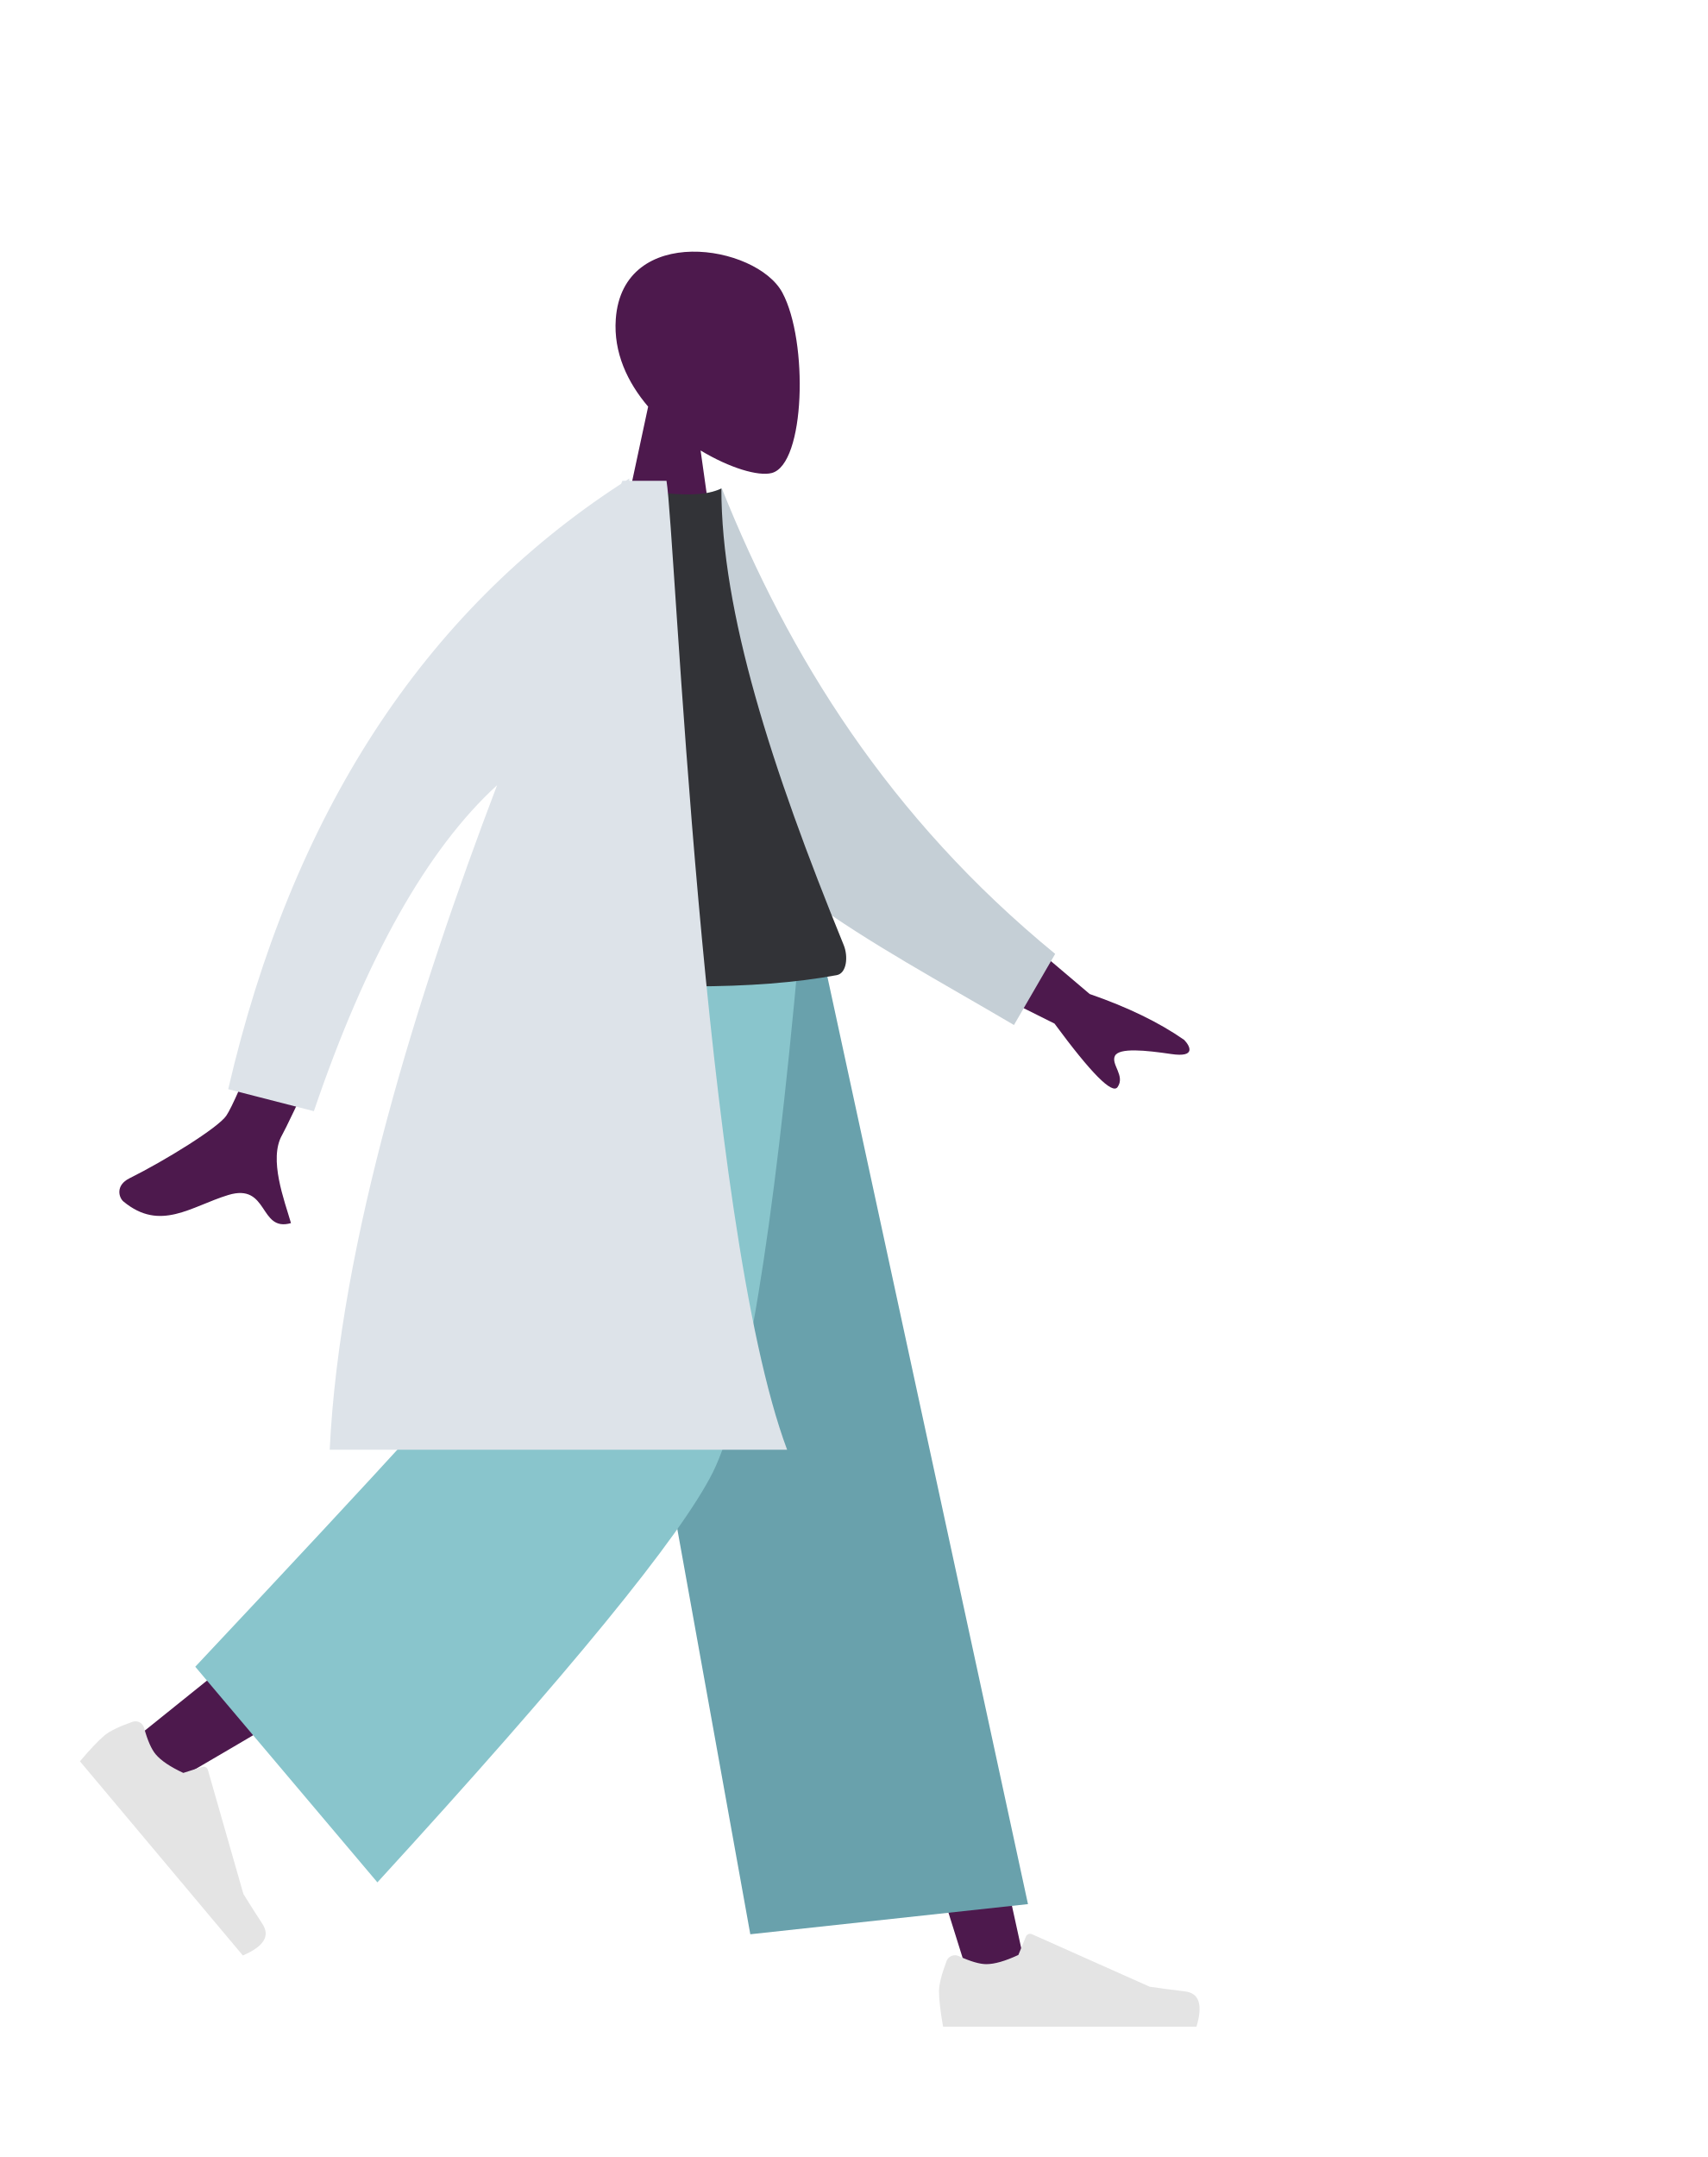
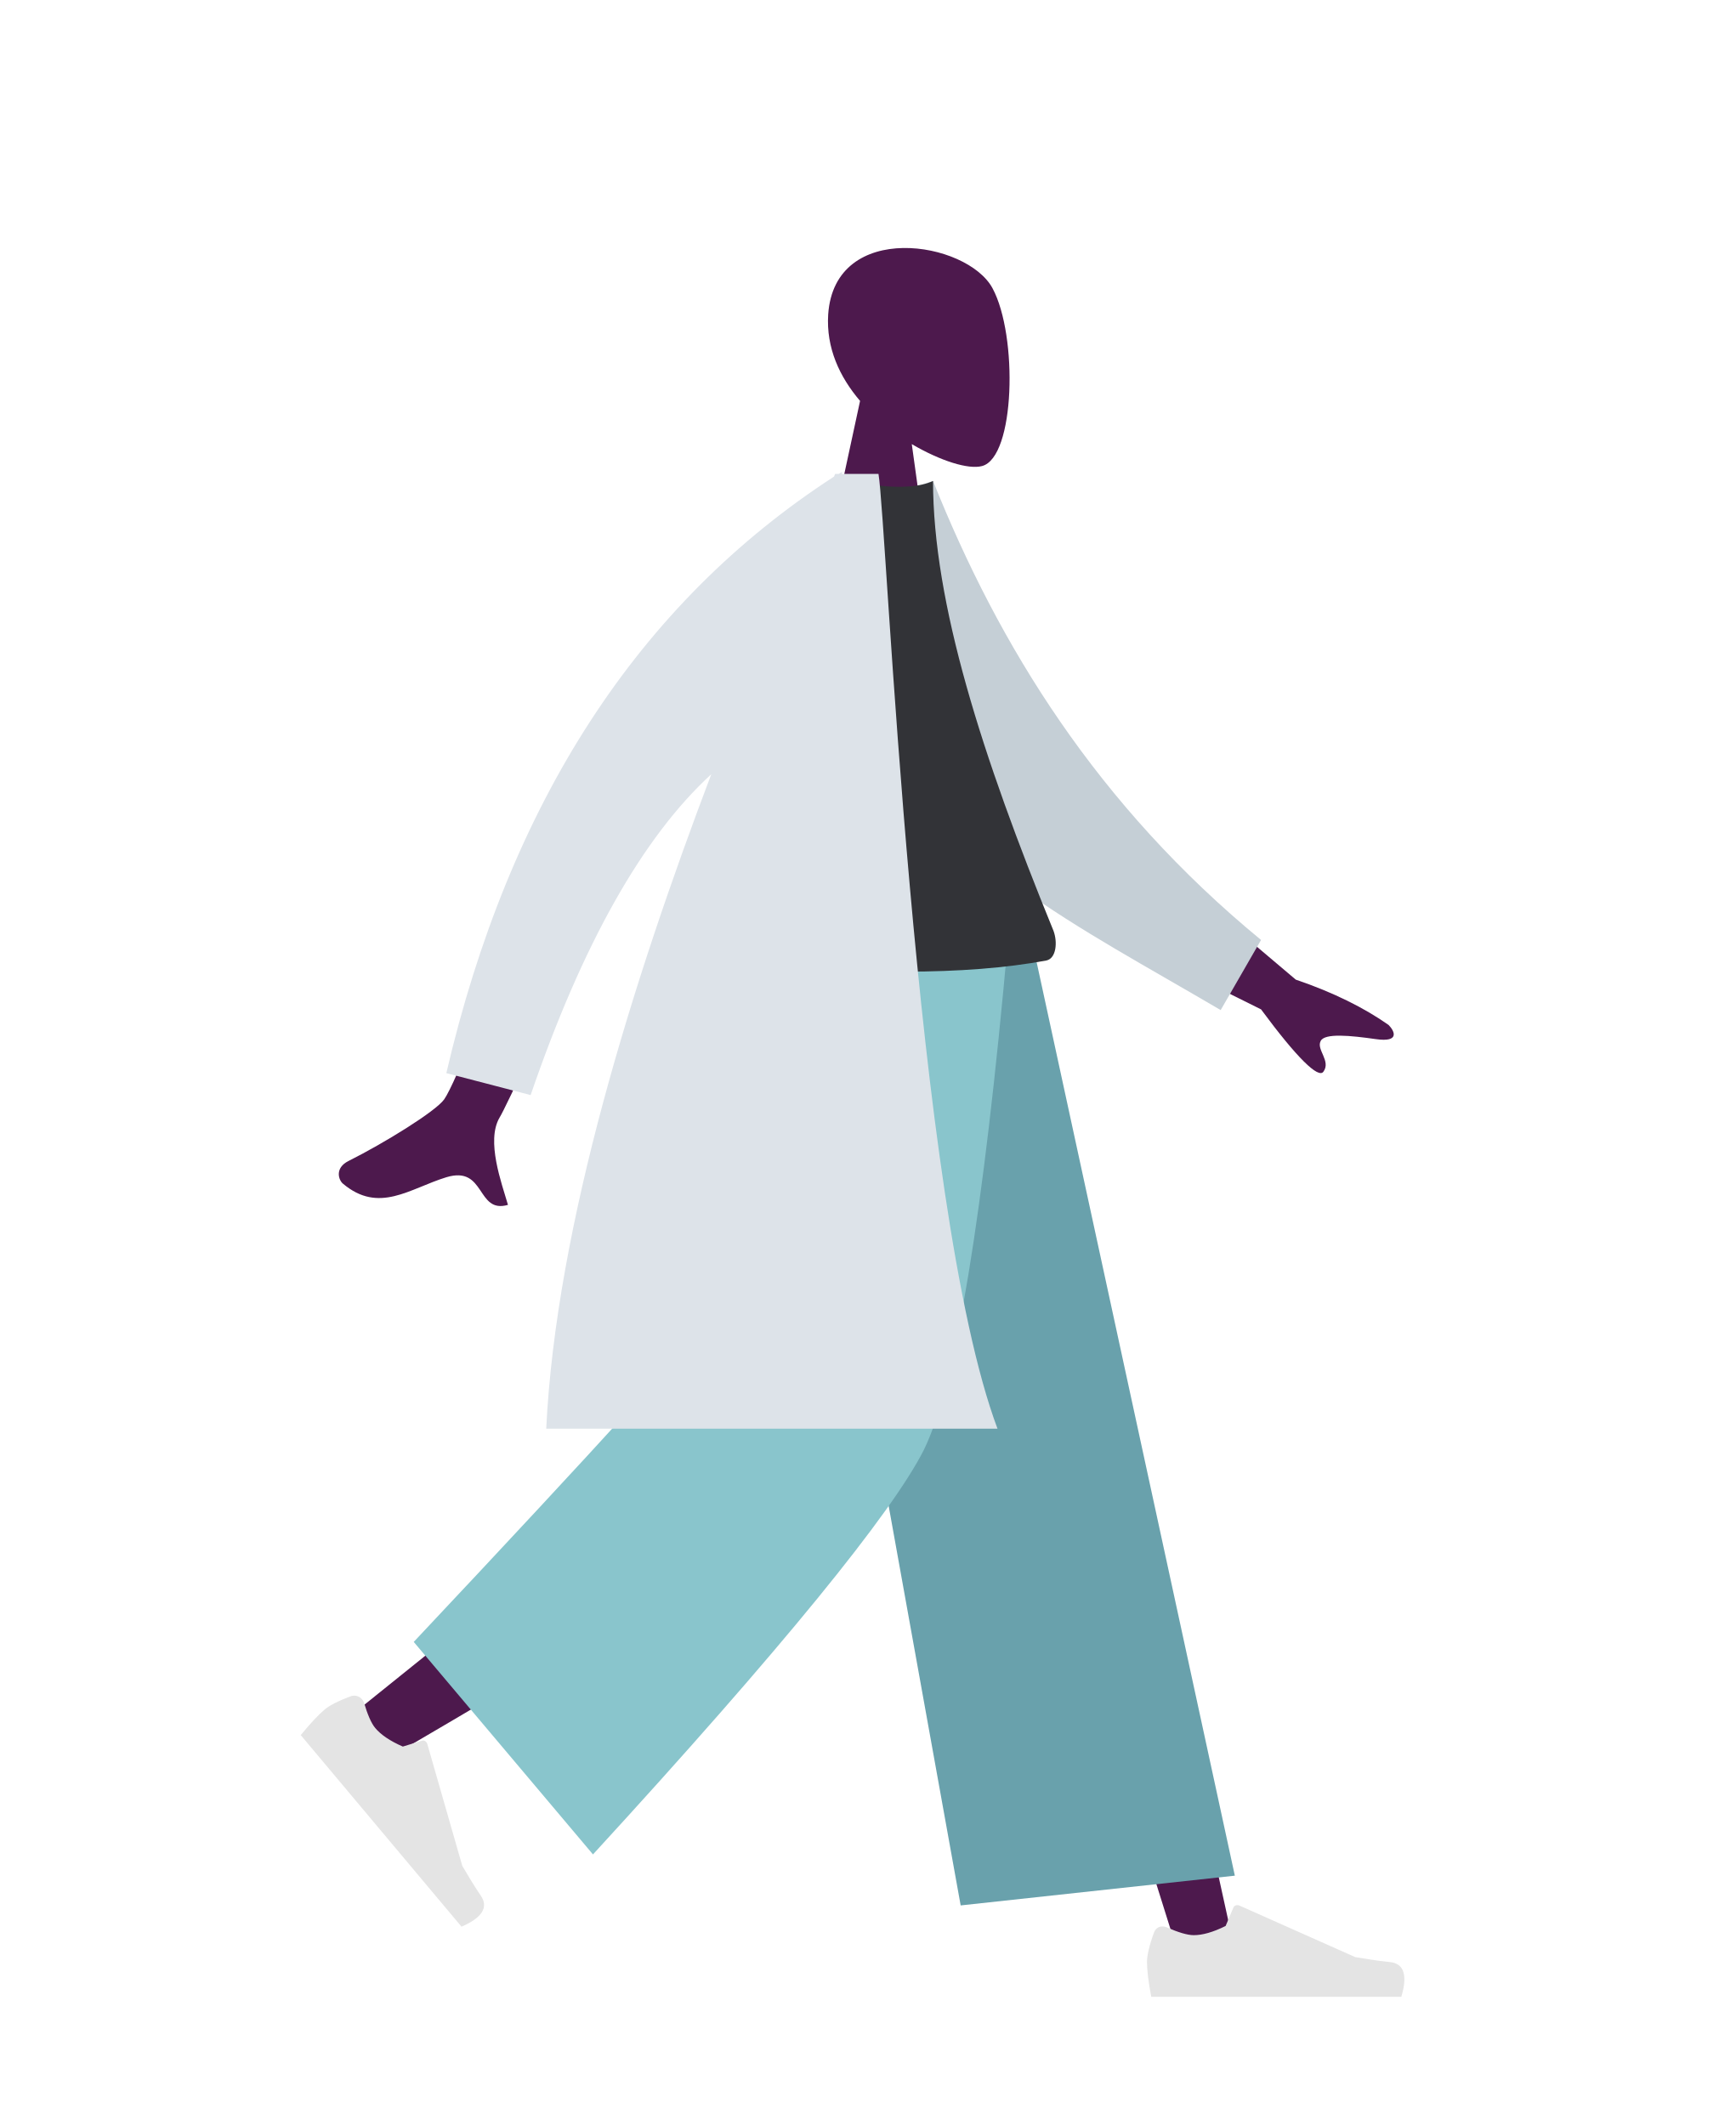
- <svg xmlns="http://www.w3.org/2000/svg" height="100%" width="100%" version="1.1" viewBox="0 -25 380 480">
+ <svg xmlns="http://www.w3.org/2000/svg" version="1.1" id="Layer_1" x="0px" y="0px" viewBox="0 0 245 300" style="enable-background:new 0 0 245 300;" xml:space="preserve">
+   <style type="text/css">
+ 	.st0{fill-rule:evenodd;clip-rule:evenodd;fill:#4D194D;}
+ 	.st1{fill-rule:evenodd;clip-rule:evenodd;fill:#E4E4E4;}
+ 	.st2{fill-rule:evenodd;clip-rule:evenodd;fill:#69A1AC;}
+ 	.st3{fill-rule:evenodd;clip-rule:evenodd;fill:#89C5CC;}
+ 	.st4{fill-rule:evenodd;clip-rule:evenodd;fill:#C5CFD6;}
+ 	.st5{fill-rule:evenodd;clip-rule:evenodd;fill:#323337;}
+ 	.st6{fill-rule:evenodd;clip-rule:evenodd;fill:#DDE3E9;}
+ </style>
  <g id="head" transform="translate(82, 0)">
-     <g id="Head/Front/No-Hair" stroke="none" stroke-width="1" fill="none" fill-rule="evenodd">
-       <g id="Head" transform="translate(54, 31)" fill="rgb(77, 25, 77)">
-         <path d="M8.262,34.49 C3.654,29.081 0.536,22.453 1.057,15.025 C2.558,-6.375 32.349,-1.667 38.143,9.134 C43.938,19.935 43.25,47.333 35.76,49.263 C32.774,50.033 26.411,48.147 19.935,44.244 L24,73 L0,73 L8.262,34.49 Z" />
+     <g id="Head_x2F_Front_x2F_No-Hair">
+       <g id="Head" transform="translate(54, 31)">
+         <path class="st0" d="M-14.6,25.6c-2.9-3.4-4.8-7.5-4.5-12.2C-18.2,0,0.5,3,4.1,9.7s3.2,23.9-1.5,25.1c-1.9,0.5-5.8-0.7-9.9-3.1     l2.5,18h-15L-14.6,25.6z" />
      </g>
    </g>
  </g>
  <g id="bottom" transform="translate(0, 187)">
-     <g id="Bottom/Standing/Baggy-Pants" stroke="none" stroke-width="1" fill="none" fill-rule="evenodd">
-       <polygon id="Leg" fill="rgb(77, 25, 77)" points="134 0 183.082 124.227 216.001 229.25 229 229.25 178.674 5.090379e-13" />
-       <path d="M124.117,0 C123.594,43.654 115.972,102.427 114.754,105.149 C113.942,106.963 85.916,130.032 30.676,174.358 L39.629,183.939 C104.808,145.935 138.905,124.399 141.921,119.331 C146.445,111.728 161.174,41.763 173,0 L124.117,0 Z" id="Leg" fill="rgb(77, 25, 77)" />
-       <g id="Accessories/Shoe/Flat-Sneaker" transform="translate(51.5, 189) rotate(50) translate(-51.5, -189) translate(21, 169)" fill="#E4E4E4">
-         <path d="M2.678,25.402 C1.559,28.388 1,30.623 1,32.106 C1,33.909 1.3,36.54 1.901,40 C3.993,40 22.794,40 58.303,40 C59.769,35.155 58.923,32.539 55.765,32.152 C52.607,31.766 49.984,31.417 47.895,31.106 L21.68,19.419 C21.176,19.194 20.584,19.421 20.359,19.925 C20.356,19.934 20.352,19.942 20.348,19.951 L18.663,24.039 C15.74,25.403 13.364,26.085 11.537,26.085 C10.052,26.085 8.001,25.485 5.384,24.285 L5.384,24.285 C4.38,23.825 3.193,24.266 2.733,25.27 C2.713,25.313 2.695,25.357 2.678,25.402 Z" id="shoe" />
+     <g id="Bottom_x2F_Standing_x2F_Baggy-Pants">
+       <polygon id="Leg" class="st0" points="115,-54.5 145.7,23.1 166.3,88.8 174.4,88.8 142.9,-54.5   " />
+       <path id="Leg_1_" class="st0" d="M108.8-54.5c-0.3,27.3-5.1,64-5.9,65.7c-0.5,1.1-18,15.6-52.5,43.3l5.6,6    c40.7-23.8,62-37.2,63.9-40.4c2.8-4.8,12-48.5,19.4-74.6H108.8z" />
+       <g id="Accessories_x2F_Shoe_x2F_Flat-Sneaker" transform="translate(51.5, 189) rotate(50) translate(-51.5, -189) translate(21, 169)">
+         <path id="shoe" class="st1" d="M-75.3-66.4c-0.7,1.9-1,3.3-1,4.2c0,1.1,0.2,2.8,0.6,4.9c1.3,0,13.1,0,35.3,0     c0.9-3,0.4-4.7-1.6-4.9s-3.6-0.5-4.9-0.7l-16.4-7.3c-0.3-0.1-0.7,0-0.8,0.3c0,0,0,0,0,0l-1.1,2.6c-1.8,0.9-3.3,1.3-4.5,1.3     c-0.9,0-2.2-0.4-3.8-1.1l0,0C-74.2-67.3-74.9-67.1-75.3-66.4C-75.2-66.4-75.2-66.4-75.3-66.4z" />
      </g>
-       <g id="Accessories/Shoe/Flat-Sneaker" transform="translate(208, 199)" fill="#E4E4E4">
-         <path d="M2.678,25.402 C1.559,28.388 1,30.623 1,32.106 C1,33.909 1.3,36.54 1.901,40 C3.993,40 22.794,40 58.303,40 C59.769,35.155 58.923,32.539 55.765,32.152 C52.607,31.766 49.984,31.417 47.895,31.106 L21.68,19.419 C21.176,19.194 20.584,19.421 20.359,19.925 C20.356,19.934 20.352,19.942 20.348,19.951 L18.663,24.039 C15.74,25.403 13.364,26.085 11.537,26.085 C10.052,26.085 8.001,25.485 5.384,24.285 L5.384,24.285 C4.38,23.825 3.193,24.266 2.733,25.27 C2.713,25.313 2.695,25.357 2.678,25.402 Z" id="shoe" />
+       <g id="Accessories_x2F_Shoe_x2F_Flat-Sneaker_1_" transform="translate(208, 199)">
+         <path id="shoe_1_" class="st1" d="M-45.1-113.2c-0.7,1.9-1,3.3-1,4.2c0,1.1,0.2,2.8,0.6,4.9c1.3,0,13.1,0,35.3,0     c0.9-3,0.4-4.7-1.6-4.9c-2-0.2-3.6-0.5-4.9-0.7l-16.4-7.3c-0.3-0.1-0.7,0-0.8,0.3c0,0,0,0,0,0l-1.1,2.6c-1.8,0.9-3.3,1.3-4.5,1.3     c-0.9,0-2.2-0.4-3.8-1.1l0,0C-44-114.2-44.8-114-45.1-113.2C-45.1-113.3-45.1-113.3-45.1-113.2z" />
      </g>
-       <polygon id="Pant" fill="#69A1AC" points="167 218.433 228.804 211.725 183 2.84217094e-14 127.644 2.84217094e-14" />
-       <path d="M43.46,158.9 L84,206.886 C126.7,160.25 151.594,129.82 158.683,115.596 C165.771,101.372 172.143,62.84 177.799,0 L115.478,0 C112.389,55.284 110.306,84.212 109.231,86.785 C108.155,89.357 86.231,113.396 43.46,158.9 Z" id="Pant" fill="#89C5CC" />
+       <polygon id="Pant" class="st2" points="135.6,82 174.3,77.8 145.6,-54.5 111,-54.5   " />
+       <path id="Pant_1_" class="st3" d="M58.4,44.8l25.3,30c26.7-29.1,42.2-48.2,46.7-57.1c4.4-8.9,8.4-33,11.9-72.2h-39    c-1.9,34.6-3.2,52.6-3.9,54.2C98.8,1.3,85.1,16.4,58.4,44.8z" />
    </g>
  </g>
  <g id="torso" transform="translate(22, 82)">
-     <g id="Body/Lab-Coat" stroke="none" stroke-width="1" fill="none" fill-rule="evenodd">
-       <path d="M190.359,88.61 L220.545,114.202 C229.013,117.134 236.021,120.536 241.569,124.407 C242.85,125.749 244.326,128.388 238.684,127.555 C233.042,126.722 227.07,126.1 226.152,127.98 C225.234,129.86 228.505,132.414 226.74,134.914 C225.564,136.581 220.885,131.868 212.706,120.777 L182.109,105.507 L190.359,88.61 Z M53.667,77.536 L71.379,80.108 C52.367,121.358 42.174,143.173 40.801,145.554 C37.712,150.91 41.345,160.24 42.766,165.179 C35.587,167.252 37.88,156.162 28.803,158.928 C20.518,161.453 13.682,167.177 5.476,160.37 C4.468,159.533 3.618,156.797 6.824,155.203 C14.813,151.231 26.541,143.963 28.364,141.284 C30.851,137.631 39.285,116.382 53.667,77.536 Z" id="Skin" fill="rgb(77, 25, 77)" />
-       <path d="M122.979,9.211 L133.596,4.638 C151.668,40.39 176.923,74.301 216.528,101.346 L208.768,117.912 C174.616,101.621 142.571,89.449 127.583,61.832 C122.553,52.563 123.646,20.761 122.979,9.211 Z" id="Coat-Back" fill="#C5CFD6" transform="translate(169.7534, 61.27518) rotate(5) translate(-169.7534, -61.27518) " />
-       <path d="M90,110 C121.438,113.333 146.184,113.333 164.236,110 C166.473,109.587 166.826,105.842 165.788,103.301 C149.636,63.724 138.56,29.192 138.56,1.703 C135.597,3.197 130.41,3.421 123,2.374 C103.086,30.703 93.933,63.206 90,110 Z" id="Shirt" fill="#323337" />
-       <path d="M118.049,6.01740879e-14 L126.348,5.5067062e-14 C128.281,11.365 134.376,165.263 153.191,215.606 L51.385,215.606 C53.592,169.487 71.003,114.087 88.64,67.728 C73.044,81.999 59.452,106.181 47.862,140.273 L28.793,135.378 C42.971,74.281 72.122,29.375 116.246,0.659 C116.342,0.438 116.437,0.219 116.532,6.10622664e-14 L117.266,6.06181771e-14 C117.536,-0.173 117.807,-0.346 118.079,-0.519 L118.049,6.1284311e-14 Z" id="Coat-Front" fill="#DDE3E9" />
+     <g id="Body_x2F_Lab-Coat">
+       <path id="Skin" class="st0" d="M142,40.3l18.9,16c5.3,1.8,9.7,4,13.1,6.4c0.8,0.8,1.7,2.5-1.8,2c-3.5-0.5-7.3-0.9-7.8,0.3    c-0.6,1.2,1.5,2.8,0.4,4.3c-0.7,1-3.7-1.9-8.8-8.8l-19.1-9.5L142,40.3z M56.5,33.3l11.1,1.6C55.7,60.7,49.4,74.4,48.5,75.8    c-1.9,3.3,0.3,9.2,1.2,12.3c-4.5,1.3-3.1-5.6-8.7-3.9c-5.2,1.6-9.5,5.2-14.6,0.9c-0.6-0.5-1.2-2.2,0.8-3.2c5-2.5,12.3-7,13.5-8.7    C42.3,70.9,47.6,57.6,56.5,33.3z" />
+       <path id="Coat-Back" class="st4" d="M102.8-11.8l6.9-2.3C119,9.2,132.9,31.7,156,50.7l-5.7,9.9c-20.4-12-39.7-21.3-47.5-39.3    C100.2,15.2,102.6-4.6,102.8-11.8z" />
+       <path id="Shirt" class="st5" d="M79.3,53.6c19.6,2.1,35.1,2.1,46.4,0c1.4-0.3,1.6-2.6,1-4.2c-10.1-24.7-17-46.3-17-63.5    c-1.9,0.9-5.1,1.1-9.7,0.4C87.4,4.1,81.7,24.4,79.3,53.6z" />
+       <path id="Coat-Front" class="st6" d="M96.8-15.1h5.2c1.2,7.1,5,103.3,16.8,134.8H55.1c1.4-28.8,12.3-63.4,23.3-92.4    c-9.7,8.9-18.2,24-25.5,45.3L41,69.5c8.9-38.2,27.1-66.3,54.7-84.2c0.1-0.1,0.1-0.3,0.2-0.4h0.5c0.2-0.1,0.3-0.2,0.5-0.3    L96.8-15.1z" />
    </g>
  </g>
</svg>
